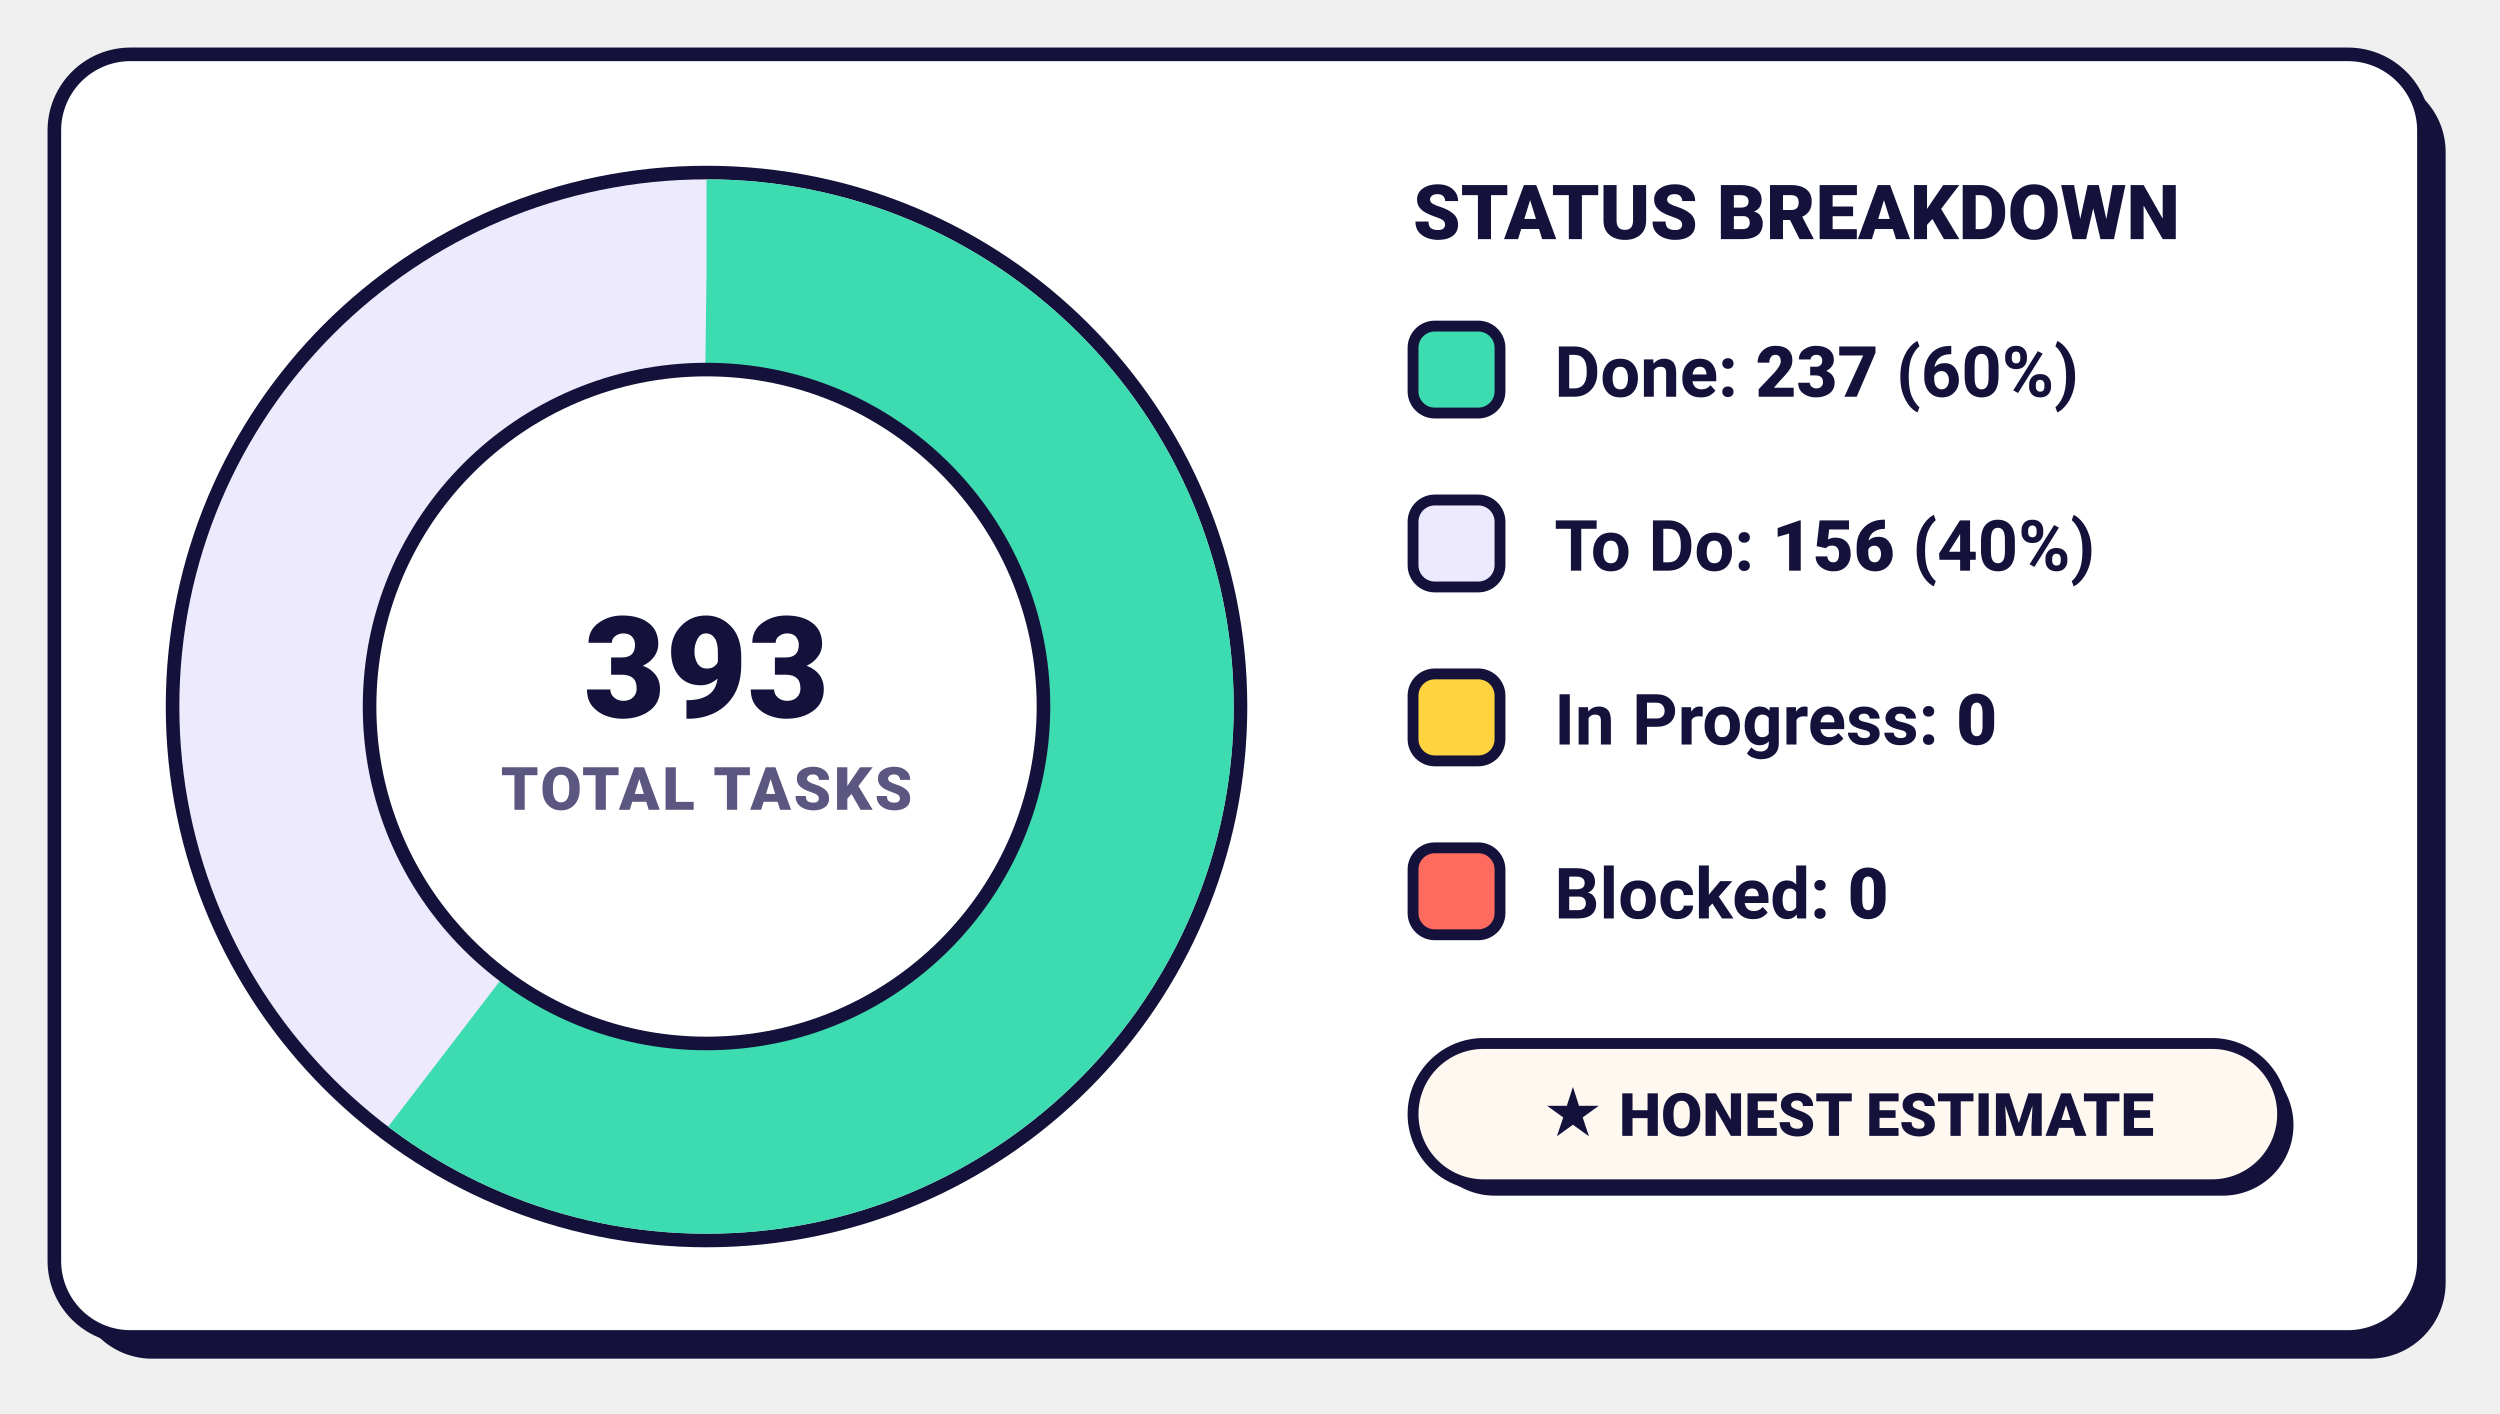
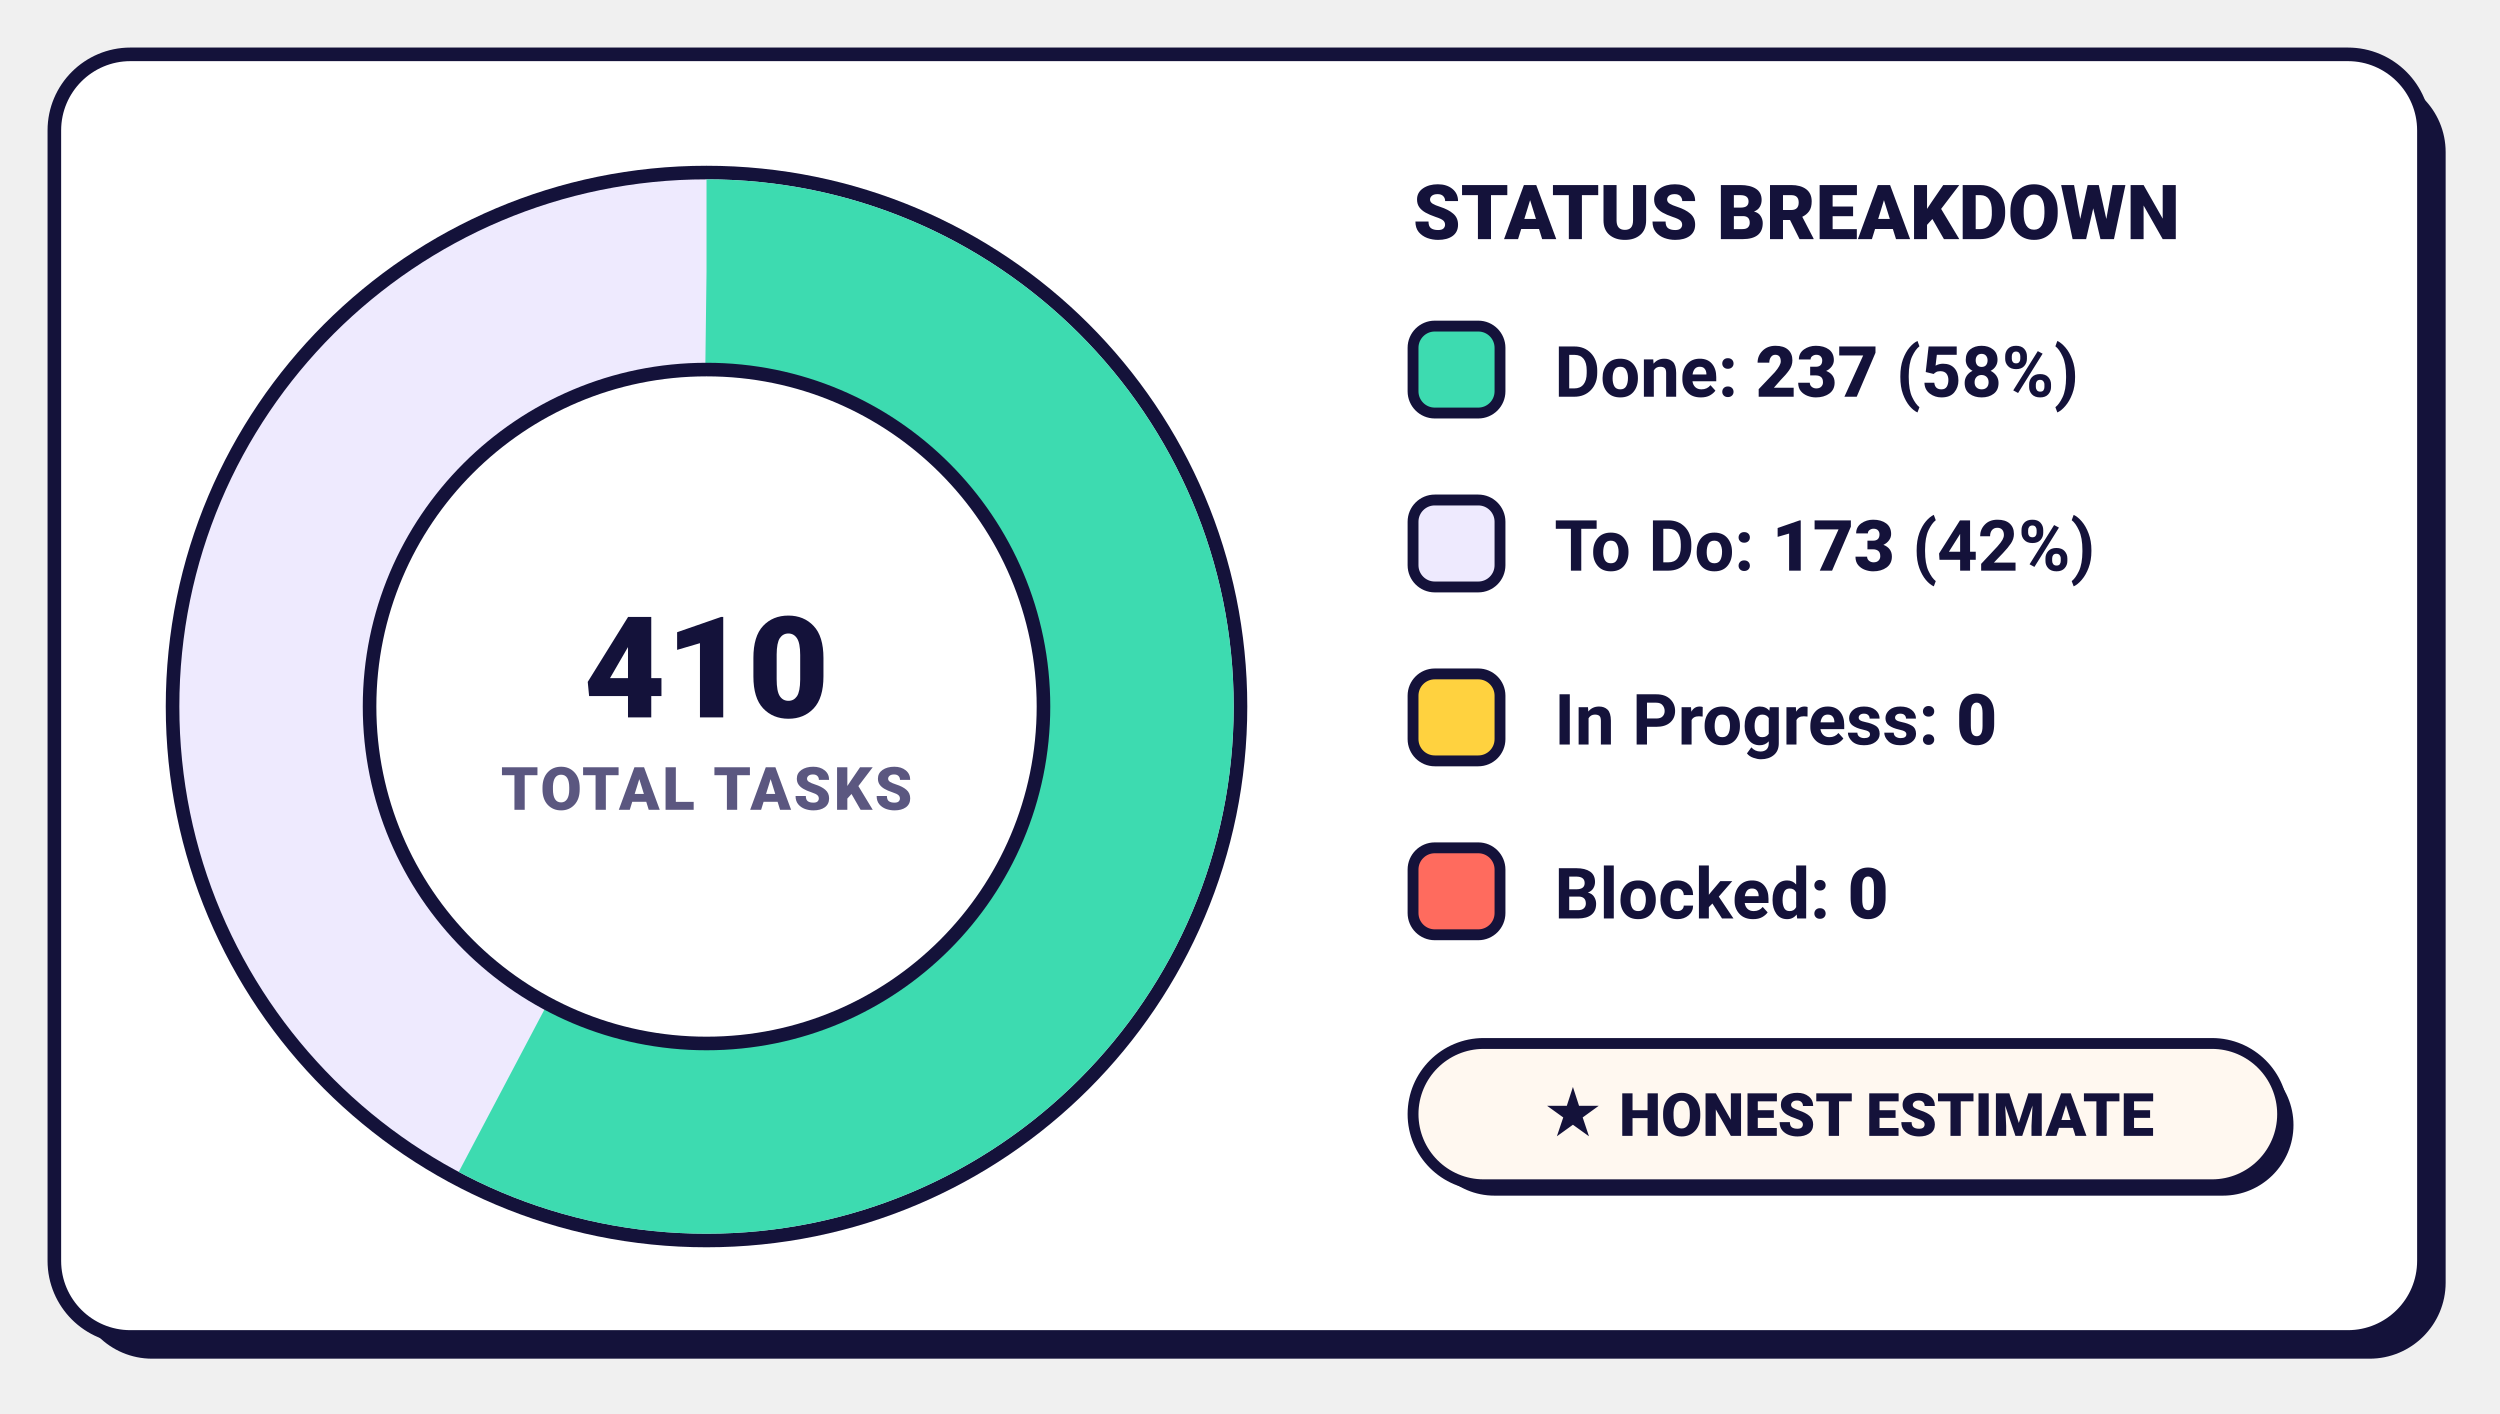
<svg xmlns="http://www.w3.org/2000/svg" width="460" height="260" viewBox="0 0 460 260">
  <style>
    .val { font-family: system-ui, -apple-system, 'Segoe UI', Roboto, Helvetica, Arial, sans-serif; font-size: 26px; font-weight: 900; fill: #14123A; }
    .lbl { font-family: system-ui, -apple-system, 'Segoe UI', Roboto, Helvetica, Arial, sans-serif; font-size: 11px; font-weight: 800; fill: #5B5780; letter-spacing: 0.5px; }
    .leg { font-family: system-ui, -apple-system, 'Segoe UI', Roboto, Helvetica, Arial, sans-serif; font-size: 13px; font-weight: 700; fill: #14123A; }
    .card-title { font-family: system-ui, -apple-system, 'Segoe UI', Roboto, Helvetica, Arial, sans-serif; font-size: 14px; font-weight: 800; fill: #14123A; }
  </style>
  <rect x="14" y="14" width="436" height="236" rx="14" fill="#14123A" />
  <rect x="10" y="10" width="436" height="236" rx="14" fill="#FFFFFF" stroke="#14123A" stroke-width="2.5" />
  <circle cx="130" cy="130" r="80" fill="none" stroke="#14123A" stroke-width="39" />
  <circle cx="130" cy="130" r="80" fill="none" stroke="#EEEAFE" stroke-width="34" />
-   <circle cx="130" cy="130" r="80" fill="none" stroke="#3DDBB0" stroke-width="34" stroke-dasharray="303.13 502.65" transform="rotate(-90 130 130)" />
+   <circle cx="130" cy="130" r="80" fill="none" stroke="#3DDBB0" stroke-width="34" stroke-dasharray="290.56 502.65" transform="rotate(-90 130 130)" />
  <circle cx="130" cy="130" r="62" fill="#FFFFFF" stroke="#14123A" stroke-width="2.5" />
-   <text x="130" y="132" class="val" text-anchor="middle">393</text>
+   <text x="130" y="132" class="val" text-anchor="middle">410</text>
  <text x="130" y="149" class="lbl" text-anchor="middle">TOTAL TASKS</text>
  <text x="260" y="44" class="card-title">STATUS BREAKDOWN</text>
  <rect x="260" y="60" width="16" height="16" rx="4" fill="#3DDBB0" stroke="#14123A" stroke-width="2" />
-   <text x="286" y="73" class="leg">Done: <tspan font-weight="800">237</tspan> (60%)</text>
+   <text x="286" y="73" class="leg">Done: <tspan font-weight="800">237</tspan> (58%)</text>
  <rect x="260" y="92" width="16" height="16" rx="4" fill="#EEEAFE" stroke="#14123A" stroke-width="2" />
-   <text x="286" y="105" class="leg">To Do: <tspan font-weight="800">156</tspan> (40%)</text>
+   <text x="286" y="105" class="leg">To Do: <tspan font-weight="800">173</tspan> (42%)</text>
  <rect x="260" y="124" width="16" height="16" rx="4" fill="#FFD23F" stroke="#14123A" stroke-width="2" />
  <text x="286" y="137" class="leg">In Progress: <tspan font-weight="800">0</tspan>
  </text>
  <rect x="260" y="156" width="16" height="16" rx="4" fill="#FF6B5E" stroke="#14123A" stroke-width="2" />
  <text x="286" y="169" class="leg">Blocked: <tspan font-weight="800">0</tspan>
  </text>
  <rect x="262" y="194" width="160" height="26" rx="13" fill="#14123A" />
  <rect x="260" y="192" width="160" height="26" rx="13" fill="#FFF8F0" stroke="#14123A" stroke-width="2" />
  <text x="340" y="209" font-family="system-ui, -apple-system, 'Segoe UI', Roboto, Helvetica, Arial, sans-serif" font-size="11px" font-weight="800" fill="#14123A" text-anchor="middle">★ HONEST ESTIMATE</text>
</svg>
